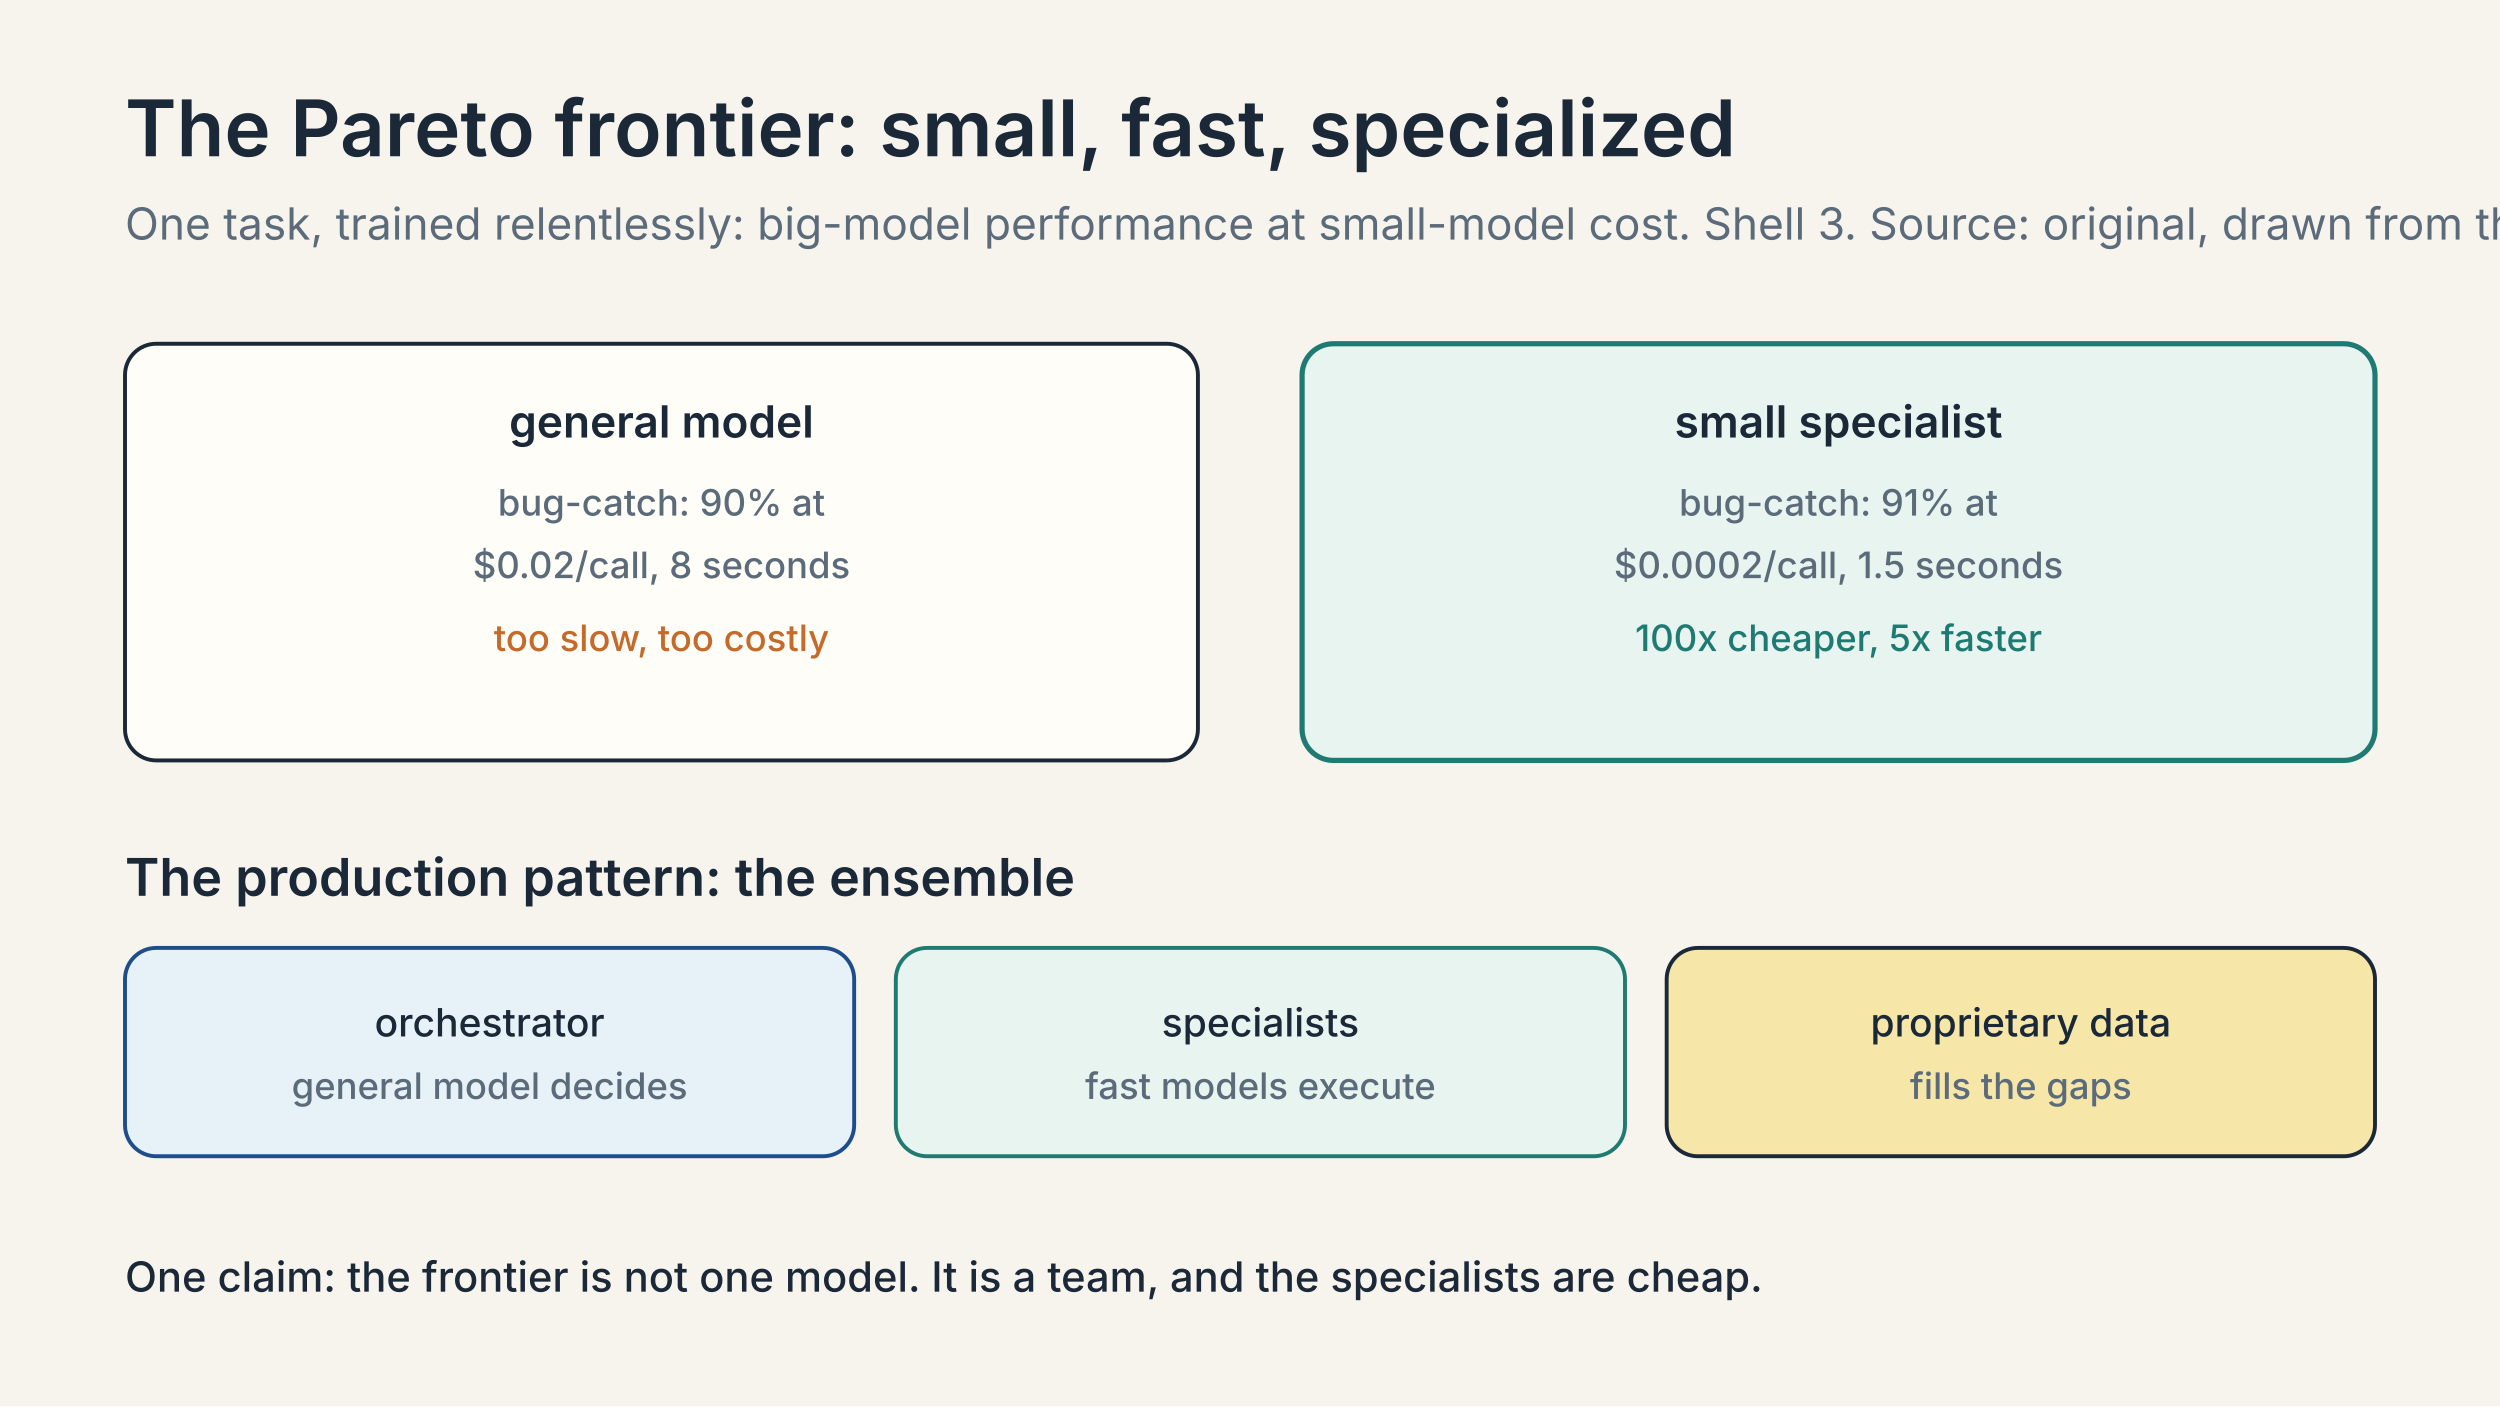
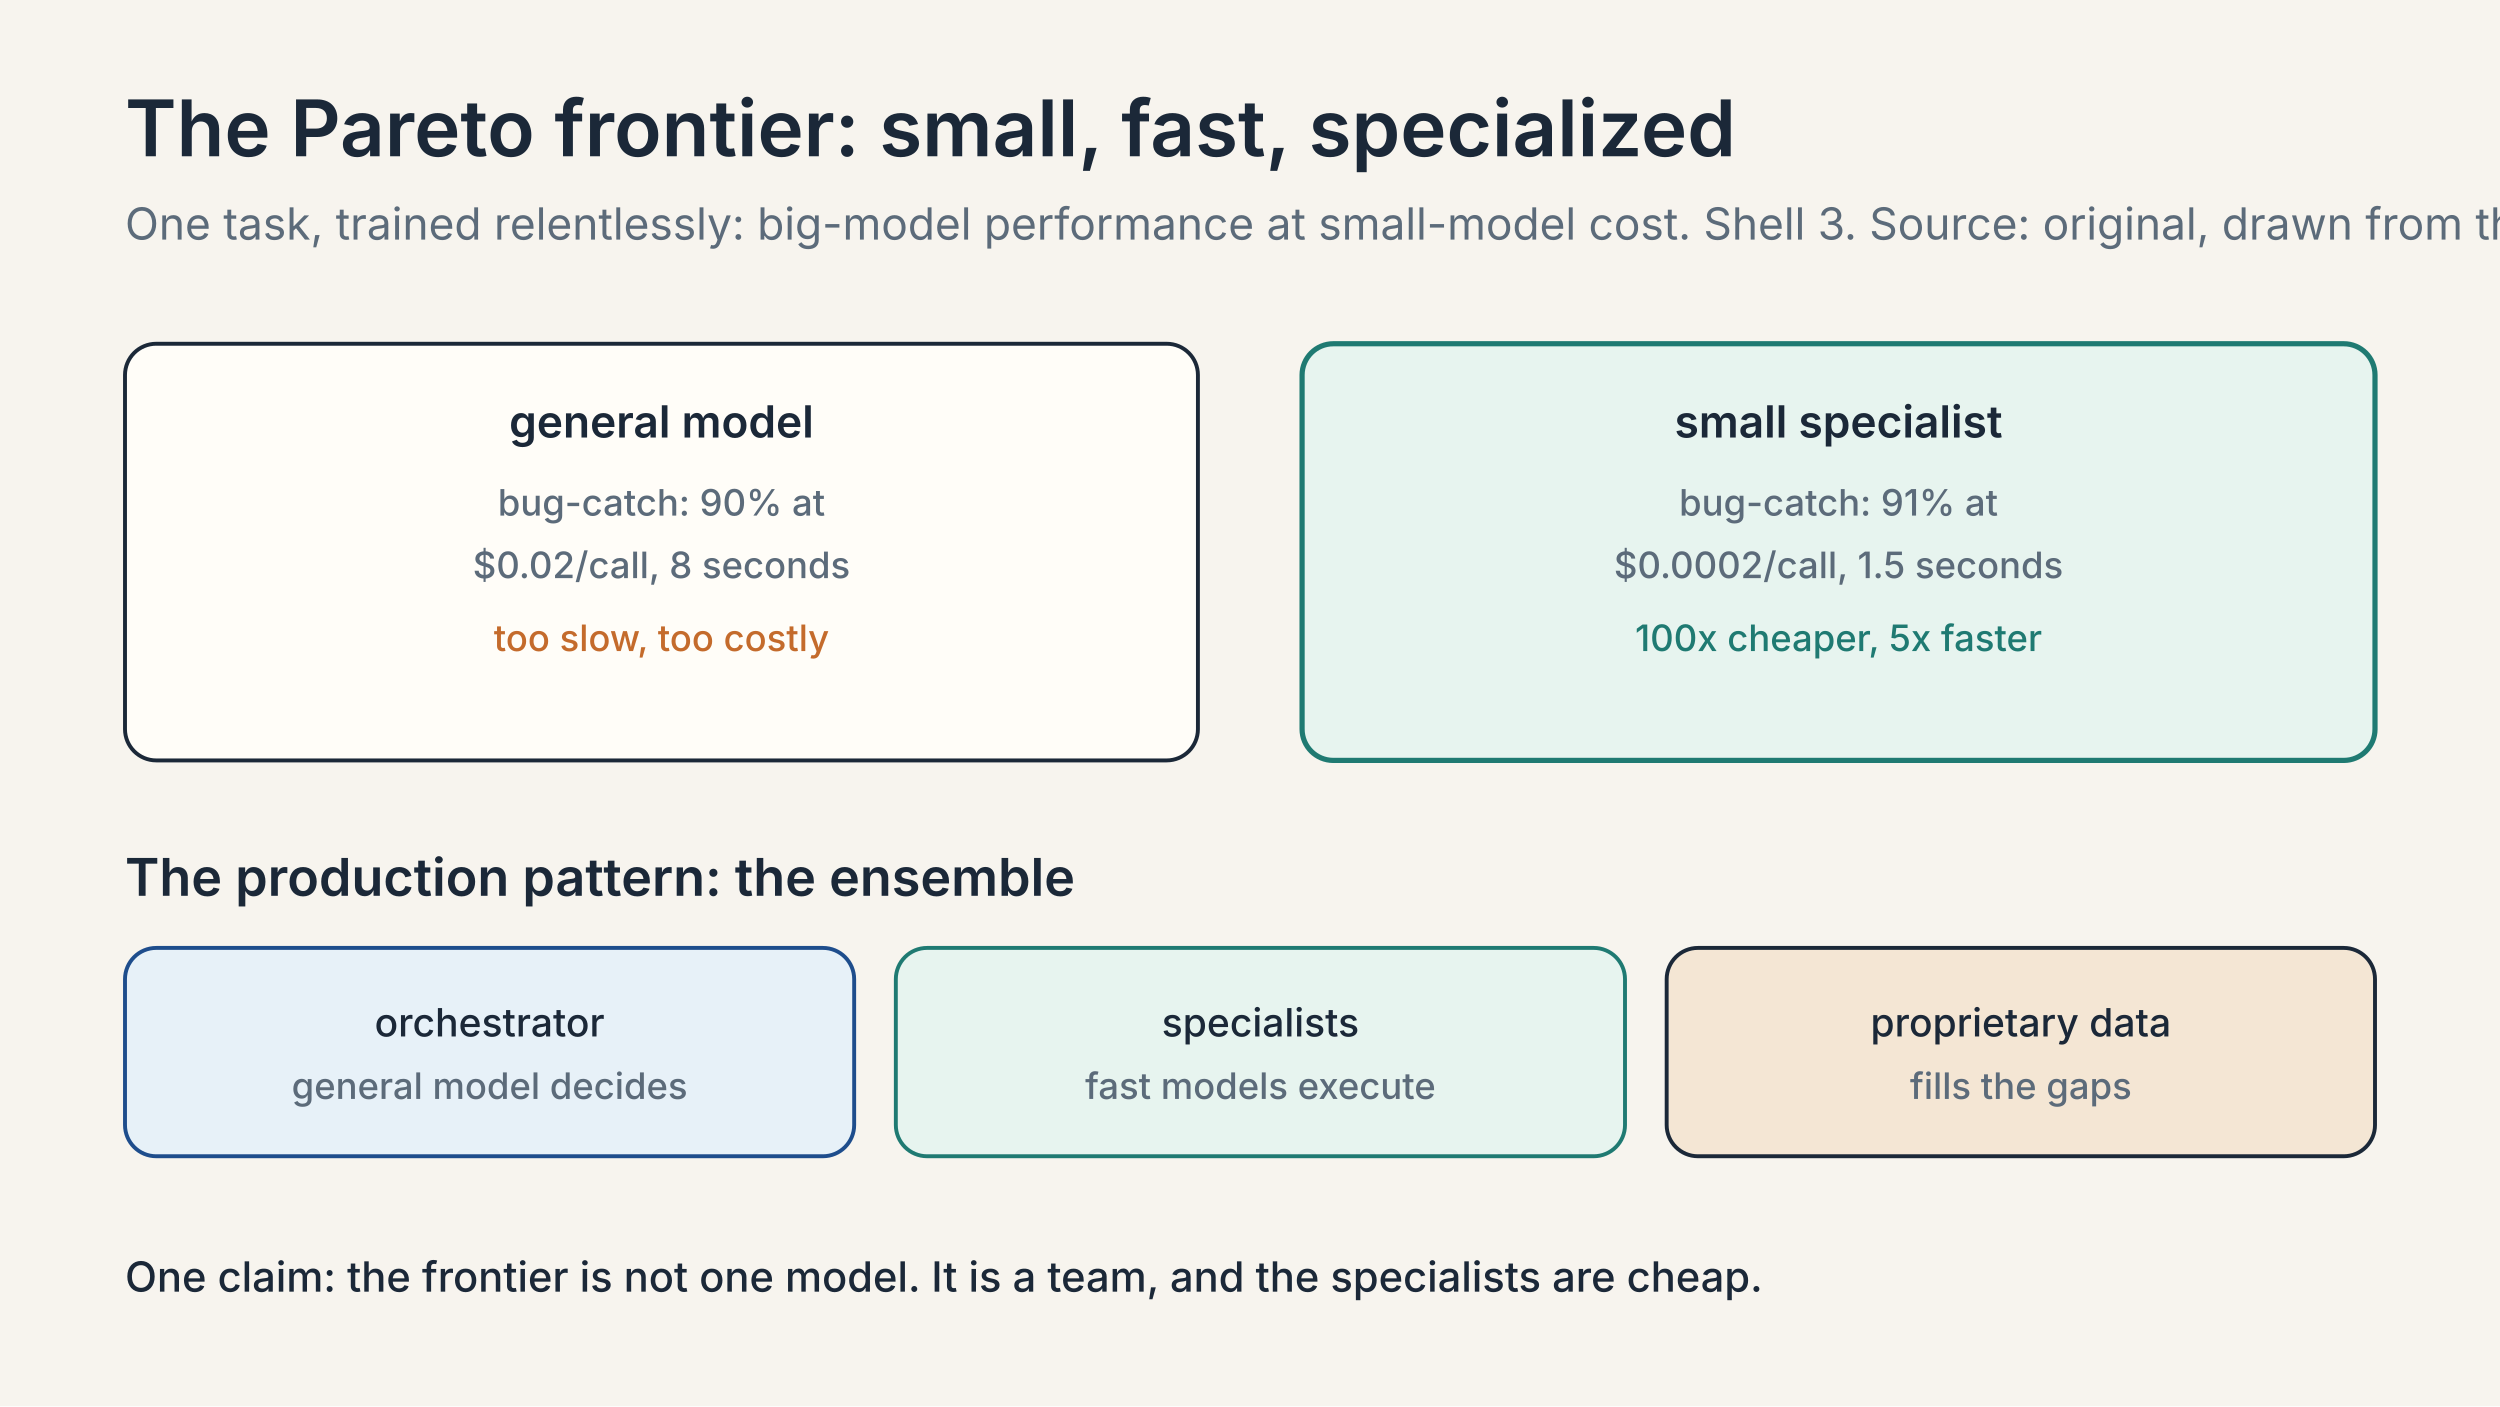
- <svg xmlns="http://www.w3.org/2000/svg" width="960" height="540" viewBox="0 0 960 540" font-family="Inter, 'Source Sans 3', sans-serif">
+ <svg xmlns="http://www.w3.org/2000/svg" width="960" height="540" viewBox="0 0 960 540" font-family="Anthropic Sans, Inter, 'Source Sans 3', 'IBM Plex Sans', sans-serif">
  <rect width="960" height="540" fill="#F7F4EE" />
  <text x="48" y="60" font-size="30" font-weight="600" fill="#1B2838">The Pareto frontier: small, fast, specialized</text>
  <text x="48" y="92" font-size="17" fill="#5C6B7A">One task, trained relentlessly: big-model performance at small-model cost. Shell 3. Source: original, drawn from the session.</text>
  <g font-size="15" font-weight="500">
    <rect x="48" y="132" width="412" height="160" rx="12" fill="#FFFDF8" stroke="#1B2838" stroke-width="1.5" />
    <text x="254" y="168" text-anchor="middle" fill="#1B2838" font-size="17" font-weight="600">general model</text>
    <text x="254" y="198" text-anchor="middle" fill="#5C6B7A" font-size="14">bug-catch: 90% at</text>
    <text x="254" y="222" text-anchor="middle" fill="#5C6B7A" font-size="14">$0.02/call, 8 seconds</text>
    <text x="254" y="250" text-anchor="middle" fill="#C46B2C" font-size="14">too slow, too costly</text>
    <rect x="500" y="132" width="412" height="160" rx="12" fill="#E7F4EF" stroke="#1F7A72" stroke-width="2" />
    <text x="706" y="168" text-anchor="middle" fill="#1B2838" font-size="17" font-weight="600">small specialist</text>
    <text x="706" y="198" text-anchor="middle" fill="#5C6B7A" font-size="14">bug-catch: 91% at</text>
    <text x="706" y="222" text-anchor="middle" fill="#5C6B7A" font-size="14">$0.0002/call, 1.5 seconds</text>
    <text x="706" y="250" text-anchor="middle" fill="#1F7A72" font-size="14">100x cheaper, 5x faster</text>
  </g>
  <text x="48" y="344" font-size="20" font-weight="600" fill="#1B2838">The production pattern: the ensemble</text>
  <g font-size="15" font-weight="500">
    <rect x="48" y="364" width="280" height="80" rx="12" fill="#E7F1F8" stroke="#1E4D8C" stroke-width="1.5" />
    <text x="188" y="398" text-anchor="middle" fill="#1B2838">orchestrator</text>
    <text x="188" y="422" text-anchor="middle" fill="#5C6B7A" font-size="14">general model decides</text>
    <rect x="344" y="364" width="280" height="80" rx="12" fill="#E7F4EF" stroke="#1F7A72" stroke-width="1.5" />
    <text x="484" y="398" text-anchor="middle" fill="#1B2838">specialists</text>
    <text x="484" y="422" text-anchor="middle" fill="#5C6B7A" font-size="14">fast models execute</text>
-     <rect x="640" y="364" width="272" height="80" rx="12" fill="#F6E7A8" stroke="#1B2838" stroke-width="1.5" />
+     <rect x="640" y="364" width="272" height="80" rx="12" fill="#F4E6D4" stroke="#1B2838" stroke-width="1.5" />
    <text x="776" y="398" text-anchor="middle" fill="#1B2838">proprietary data</text>
    <text x="776" y="422" text-anchor="middle" fill="#5C6B7A" font-size="14">fills the gaps</text>
  </g>
  <text x="48" y="496" font-size="16" font-weight="500" fill="#1B2838">One claim: the frontier is not one model. It is a team, and the specialists are cheap.</text>
</svg>
